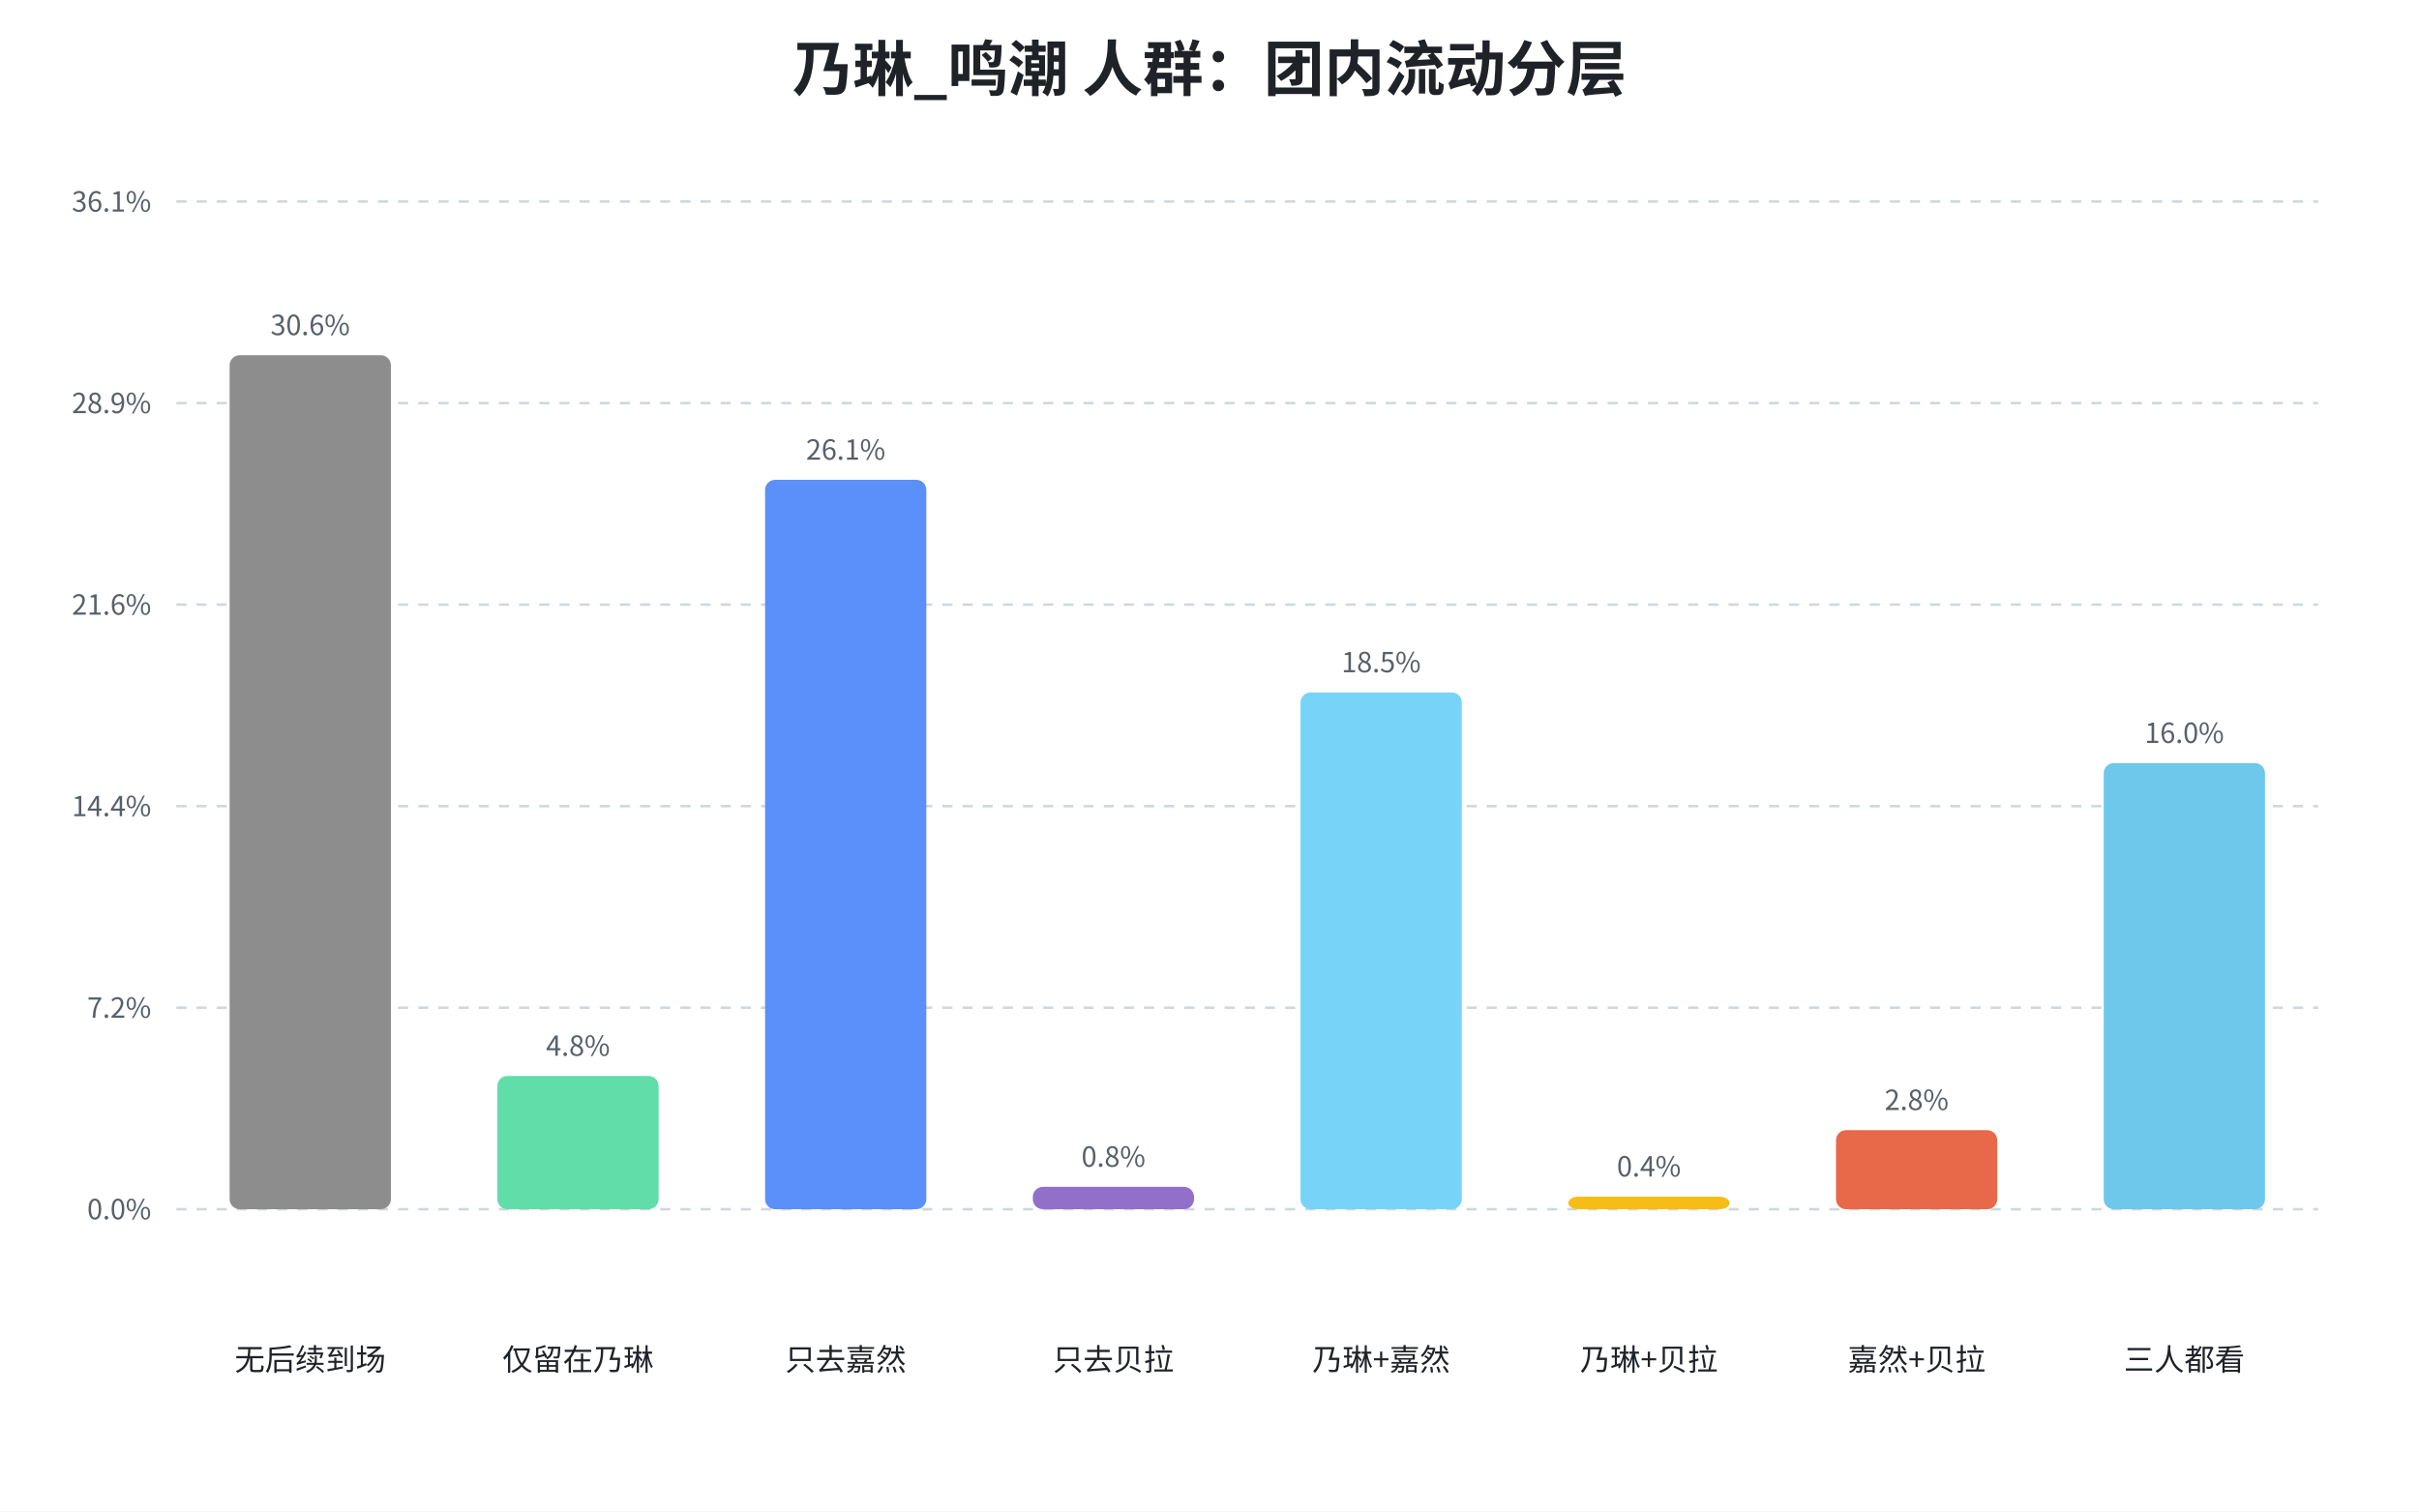
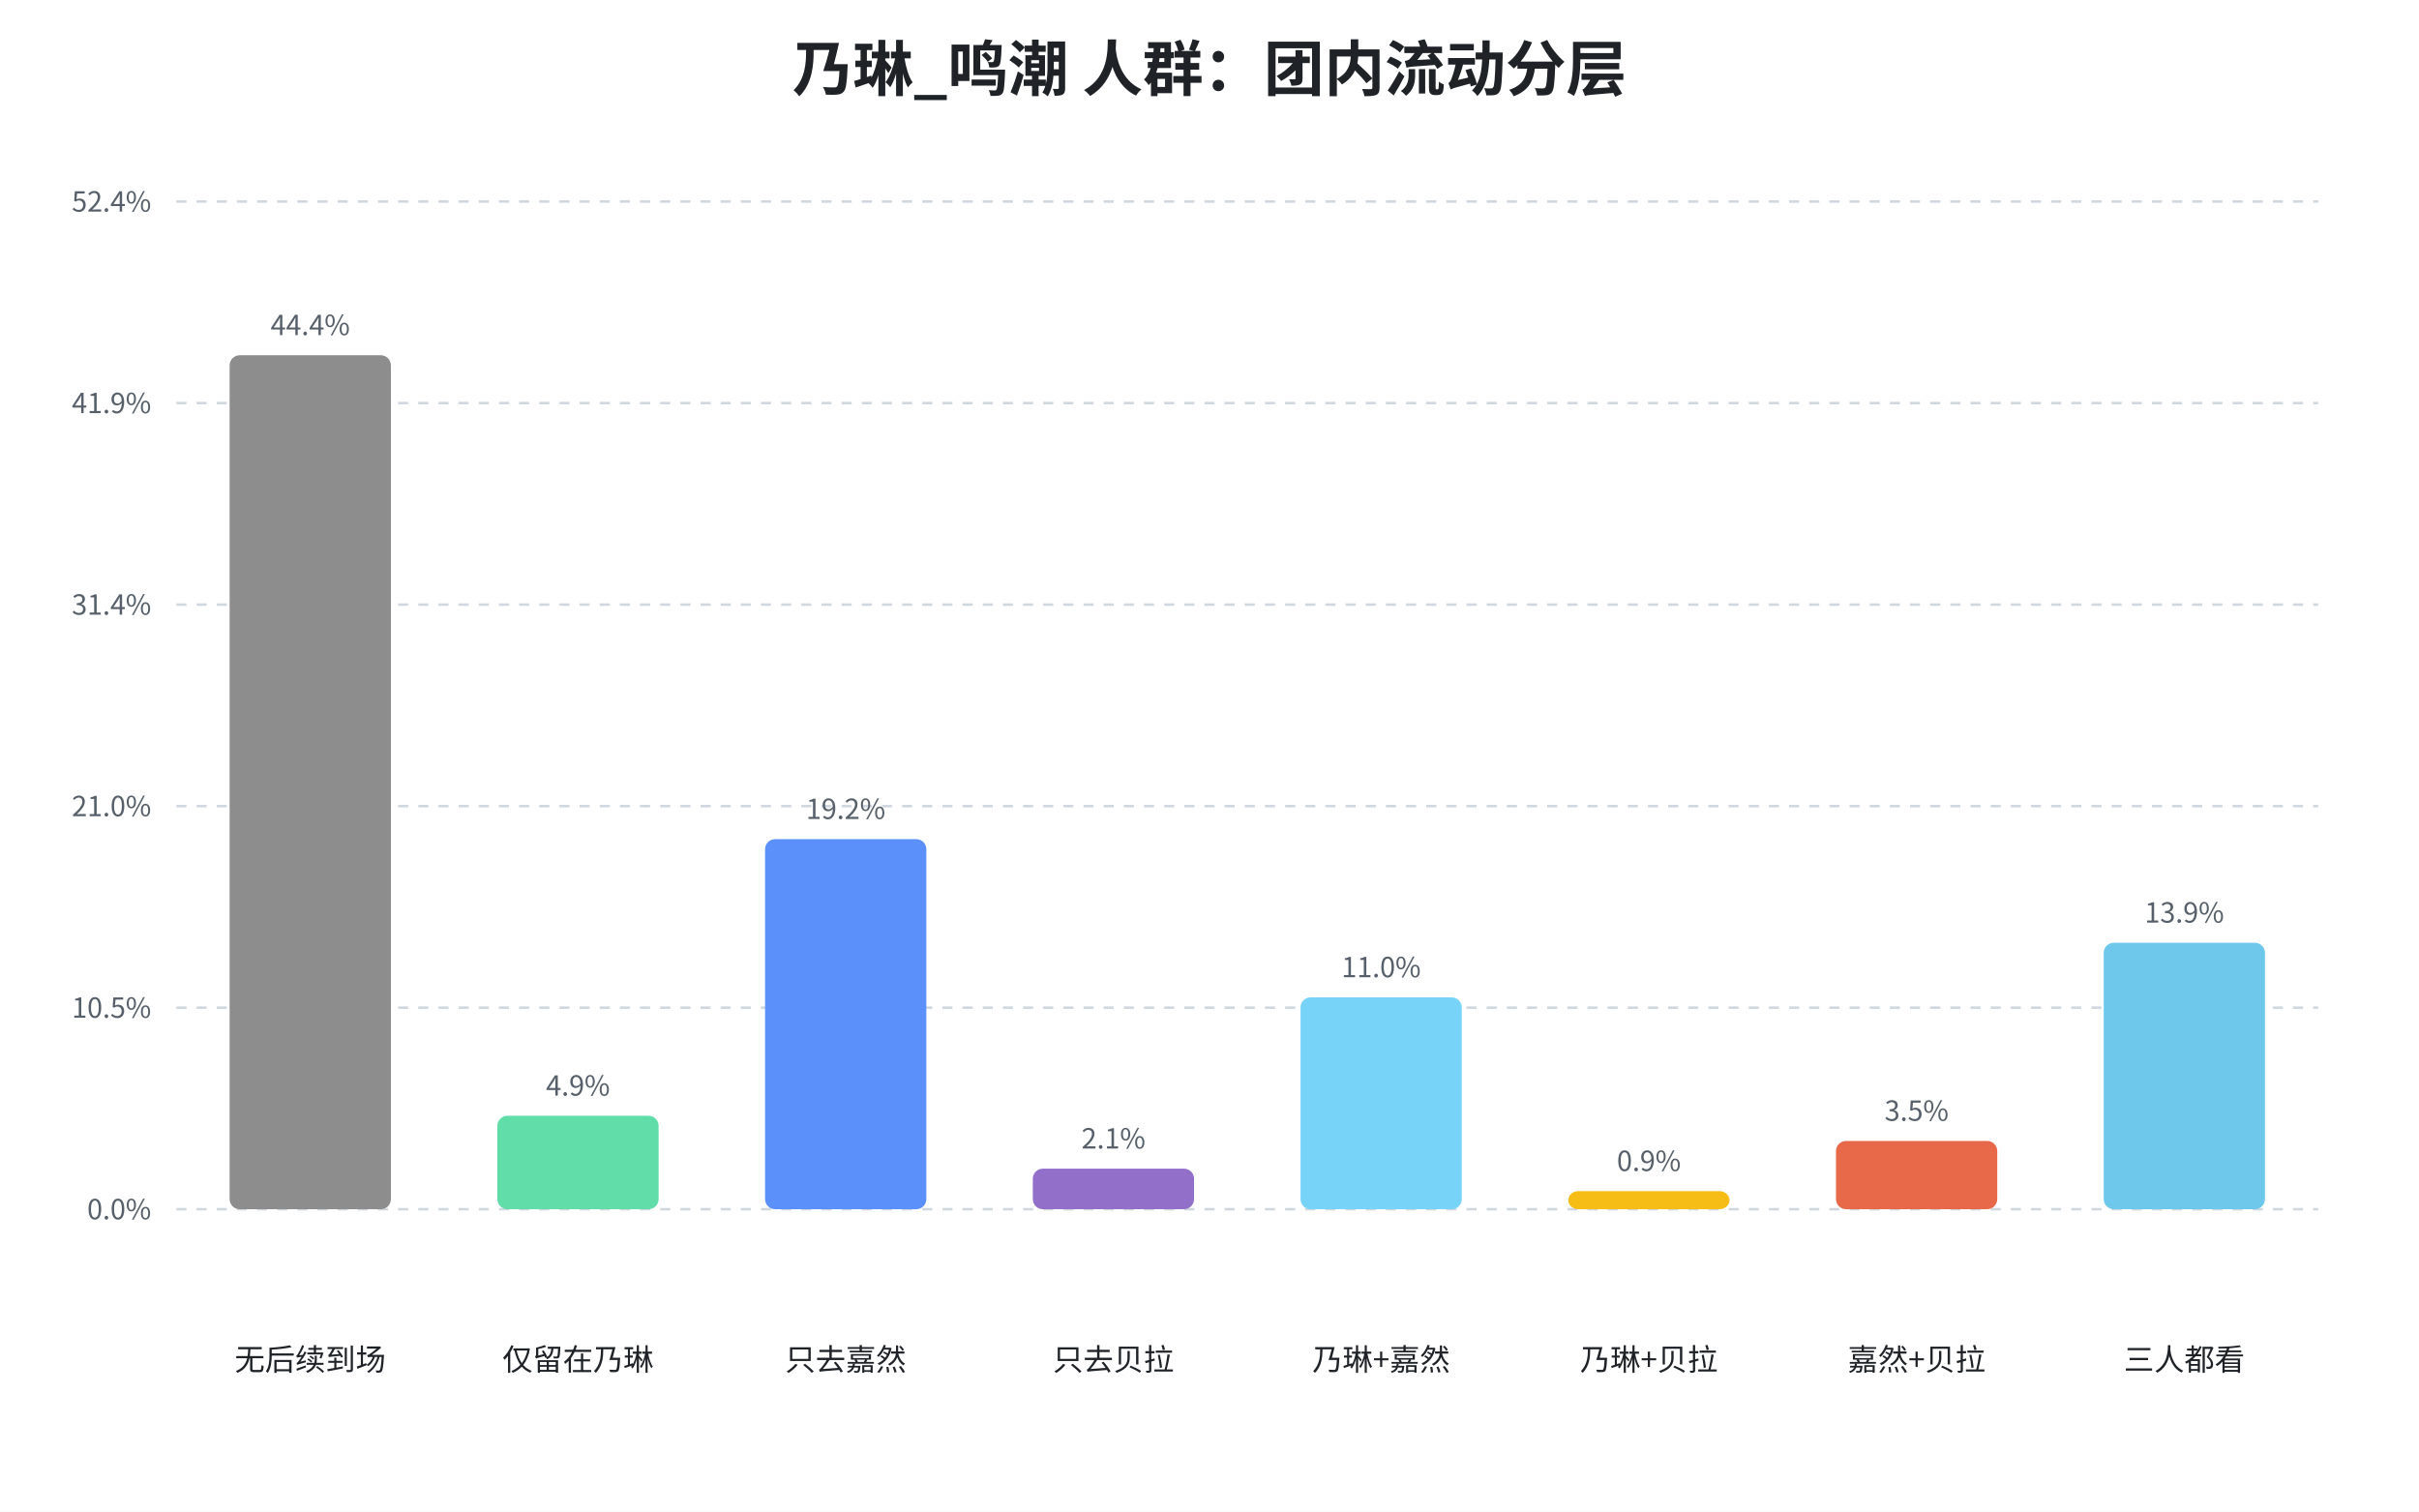
<svg xmlns="http://www.w3.org/2000/svg" width="960" height="600" viewBox="0 0 960 600">
  <rect width="960" height="600" fill="white" />
  <text x="480.0" y="36" font-family="'Microsoft YaHei','PingFang SC','Noto Sans CJK SC',sans-serif" font-size="24" font-weight="bold" text-anchor="middle" fill="#1f2328">乃琳_鸣潮 人群：团内流动分层</text>
  <line x1="70" y1="480.0" x2="920" y2="480.0" stroke="#d0d7de" stroke-width="1" stroke-dasharray="4 4" />
  <text x="60" y="484.0" font-family="'Microsoft YaHei','PingFang SC','Noto Sans CJK SC',sans-serif" font-size="11" font-weight="normal" text-anchor="end" fill="#57606a">0.0%</text>
  <line x1="70" y1="400.0" x2="920" y2="400.0" stroke="#d0d7de" stroke-width="1" stroke-dasharray="4 4" />
-   <text x="60" y="404.0" font-family="'Microsoft YaHei','PingFang SC','Noto Sans CJK SC',sans-serif" font-size="11" font-weight="normal" text-anchor="end" fill="#57606a">7.2%</text>
+   <text x="60" y="404.0" font-family="'Microsoft YaHei','PingFang SC','Noto Sans CJK SC',sans-serif" font-size="11" font-weight="normal" text-anchor="end" fill="#57606a">10.5%</text>
  <line x1="70" y1="320.0" x2="920" y2="320.0" stroke="#d0d7de" stroke-width="1" stroke-dasharray="4 4" />
-   <text x="60" y="324.0" font-family="'Microsoft YaHei','PingFang SC','Noto Sans CJK SC',sans-serif" font-size="11" font-weight="normal" text-anchor="end" fill="#57606a">14.4%</text>
+   <text x="60" y="324.0" font-family="'Microsoft YaHei','PingFang SC','Noto Sans CJK SC',sans-serif" font-size="11" font-weight="normal" text-anchor="end" fill="#57606a">21.0%</text>
  <line x1="70" y1="240.0" x2="920" y2="240.0" stroke="#d0d7de" stroke-width="1" stroke-dasharray="4 4" />
-   <text x="60" y="244.0" font-family="'Microsoft YaHei','PingFang SC','Noto Sans CJK SC',sans-serif" font-size="11" font-weight="normal" text-anchor="end" fill="#57606a">21.6%</text>
+   <text x="60" y="244.0" font-family="'Microsoft YaHei','PingFang SC','Noto Sans CJK SC',sans-serif" font-size="11" font-weight="normal" text-anchor="end" fill="#57606a">31.4%</text>
  <line x1="70" y1="160.0" x2="920" y2="160.0" stroke="#d0d7de" stroke-width="1" stroke-dasharray="4 4" />
-   <text x="60" y="164.0" font-family="'Microsoft YaHei','PingFang SC','Noto Sans CJK SC',sans-serif" font-size="11" font-weight="normal" text-anchor="end" fill="#57606a">28.9%</text>
+   <text x="60" y="164.0" font-family="'Microsoft YaHei','PingFang SC','Noto Sans CJK SC',sans-serif" font-size="11" font-weight="normal" text-anchor="end" fill="#57606a">41.9%</text>
  <line x1="70" y1="80.0" x2="920" y2="80.0" stroke="#d0d7de" stroke-width="1" stroke-dasharray="4 4" />
-   <text x="60" y="84.0" font-family="'Microsoft YaHei','PingFang SC','Noto Sans CJK SC',sans-serif" font-size="11" font-weight="normal" text-anchor="end" fill="#57606a">36.1%</text>
+   <text x="60" y="84.0" font-family="'Microsoft YaHei','PingFang SC','Noto Sans CJK SC',sans-serif" font-size="11" font-weight="normal" text-anchor="end" fill="#57606a">52.4%</text>
  <rect x="91.125" y="141.017" width="64" height="338.983" fill="#8D8D8D" stroke="none" rx="4" />
-   <text x="123.125" y="133.017" font-family="'Microsoft YaHei','PingFang SC','Noto Sans CJK SC',sans-serif" font-size="11" font-weight="normal" text-anchor="middle" fill="#57606a">30.6%</text>
+   <text x="123.125" y="133.017" font-family="'Microsoft YaHei','PingFang SC','Noto Sans CJK SC',sans-serif" font-size="11" font-weight="normal" text-anchor="middle" fill="#57606a">44.4%</text>
  <text x="123.125" y="544" font-family="'Microsoft YaHei','PingFang SC','Noto Sans CJK SC',sans-serif" font-size="12" font-weight="normal" text-anchor="middle" fill="#1f2328">无后续到场</text>
-   <rect x="197.375" y="427.107" width="64" height="52.893" fill="#61DDAA" stroke="none" rx="4" />
-   <text x="229.375" y="419.107" font-family="'Microsoft YaHei','PingFang SC','Noto Sans CJK SC',sans-serif" font-size="11" font-weight="normal" text-anchor="middle" fill="#57606a">4.8%</text>
+   <rect x="197.375" y="442.912" width="64" height="37.088" fill="#61DDAA" stroke="none" rx="4" />
+   <text x="229.375" y="434.912" font-family="'Microsoft YaHei','PingFang SC','Noto Sans CJK SC',sans-serif" font-size="11" font-weight="normal" text-anchor="middle" fill="#57606a">4.9%</text>
  <text x="229.375" y="544" font-family="'Microsoft YaHei','PingFang SC','Noto Sans CJK SC',sans-serif" font-size="12" font-weight="normal" text-anchor="middle" fill="#1f2328">仅留在乃琳</text>
-   <rect x="303.625" y="190.473" width="64" height="289.527" fill="#5B8FF9" stroke="none" rx="4" />
-   <text x="335.625" y="182.473" font-family="'Microsoft YaHei','PingFang SC','Noto Sans CJK SC',sans-serif" font-size="11" font-weight="normal" text-anchor="middle" fill="#57606a">26.1%</text>
+   <rect x="303.625" y="333.097" width="64" height="146.903" fill="#5B8FF9" stroke="none" rx="4" />
+   <text x="335.625" y="325.097" font-family="'Microsoft YaHei','PingFang SC','Noto Sans CJK SC',sans-serif" font-size="11" font-weight="normal" text-anchor="middle" fill="#57606a">19.2%</text>
  <text x="335.625" y="544" font-family="'Microsoft YaHei','PingFang SC','Noto Sans CJK SC',sans-serif" font-size="12" font-weight="normal" text-anchor="middle" fill="#1f2328">只去嘉然</text>
-   <rect x="409.875" y="471.129" width="64" height="8.871" fill="#9270CA" stroke="none" rx="4" />
-   <text x="441.875" y="463.129" font-family="'Microsoft YaHei','PingFang SC','Noto Sans CJK SC',sans-serif" font-size="11" font-weight="normal" text-anchor="middle" fill="#57606a">0.8%</text>
+   <rect x="409.875" y="463.898" width="64" height="16.102" fill="#9270CA" stroke="none" rx="4" />
+   <text x="441.875" y="455.898" font-family="'Microsoft YaHei','PingFang SC','Noto Sans CJK SC',sans-serif" font-size="11" font-weight="normal" text-anchor="middle" fill="#57606a">2.1%</text>
  <text x="441.875" y="544" font-family="'Microsoft YaHei','PingFang SC','Noto Sans CJK SC',sans-serif" font-size="12" font-weight="normal" text-anchor="middle" fill="#1f2328">只去贝拉</text>
-   <rect x="516.125" y="274.858" width="64" height="205.142" fill="#78D3F8" stroke="none" rx="4" />
-   <text x="548.125" y="266.858" font-family="'Microsoft YaHei','PingFang SC','Noto Sans CJK SC',sans-serif" font-size="11" font-weight="normal" text-anchor="middle" fill="#57606a">18.5%</text>
+   <rect x="516.125" y="395.903" width="64" height="84.097" fill="#78D3F8" stroke="none" rx="4" />
+   <text x="548.125" y="387.903" font-family="'Microsoft YaHei','PingFang SC','Noto Sans CJK SC',sans-serif" font-size="11" font-weight="normal" text-anchor="middle" fill="#57606a">11.0%</text>
  <text x="548.125" y="544" font-family="'Microsoft YaHei','PingFang SC','Noto Sans CJK SC',sans-serif" font-size="12" font-weight="normal" text-anchor="middle" fill="#1f2328">乃琳+嘉然</text>
-   <rect x="622.375" y="475.01" width="64" height="4.99" fill="#F6BD16" stroke="none" rx="4" />
-   <text x="654.375" y="467.01" font-family="'Microsoft YaHei','PingFang SC','Noto Sans CJK SC',sans-serif" font-size="11" font-weight="normal" text-anchor="middle" fill="#57606a">0.4%</text>
+   <rect x="622.375" y="472.827" width="64" height="7.173" fill="#F6BD16" stroke="none" rx="4" />
+   <text x="654.375" y="464.827" font-family="'Microsoft YaHei','PingFang SC','Noto Sans CJK SC',sans-serif" font-size="11" font-weight="normal" text-anchor="middle" fill="#57606a">0.9%</text>
  <text x="654.375" y="544" font-family="'Microsoft YaHei','PingFang SC','Noto Sans CJK SC',sans-serif" font-size="12" font-weight="normal" text-anchor="middle" fill="#1f2328">乃琳+贝拉</text>
-   <rect x="728.625" y="448.619" width="64" height="31.381" fill="#E8684A" stroke="none" rx="4" />
-   <text x="760.625" y="440.619" font-family="'Microsoft YaHei','PingFang SC','Noto Sans CJK SC',sans-serif" font-size="11" font-weight="normal" text-anchor="middle" fill="#57606a">2.8%</text>
+   <rect x="728.625" y="452.909" width="64" height="27.091" fill="#E8684A" stroke="none" rx="4" />
+   <text x="760.625" y="444.909" font-family="'Microsoft YaHei','PingFang SC','Noto Sans CJK SC',sans-serif" font-size="11" font-weight="normal" text-anchor="middle" fill="#57606a">3.5%</text>
  <text x="760.625" y="544" font-family="'Microsoft YaHei','PingFang SC','Noto Sans CJK SC',sans-serif" font-size="12" font-weight="normal" text-anchor="middle" fill="#1f2328">嘉然+贝拉</text>
-   <rect x="834.875" y="302.913" width="64" height="177.087" fill="#6DC8EC" stroke="none" rx="4" />
-   <text x="866.875" y="294.913" font-family="'Microsoft YaHei','PingFang SC','Noto Sans CJK SC',sans-serif" font-size="11" font-weight="normal" text-anchor="middle" fill="#57606a">16.0%</text>
+   <rect x="834.875" y="374.23" width="64" height="105.77" fill="#6DC8EC" stroke="none" rx="4" />
+   <text x="866.875" y="366.23" font-family="'Microsoft YaHei','PingFang SC','Noto Sans CJK SC',sans-serif" font-size="11" font-weight="normal" text-anchor="middle" fill="#57606a">13.9%</text>
  <text x="866.875" y="544" font-family="'Microsoft YaHei','PingFang SC','Noto Sans CJK SC',sans-serif" font-size="12" font-weight="normal" text-anchor="middle" fill="#1f2328">三人都看</text>
</svg>
